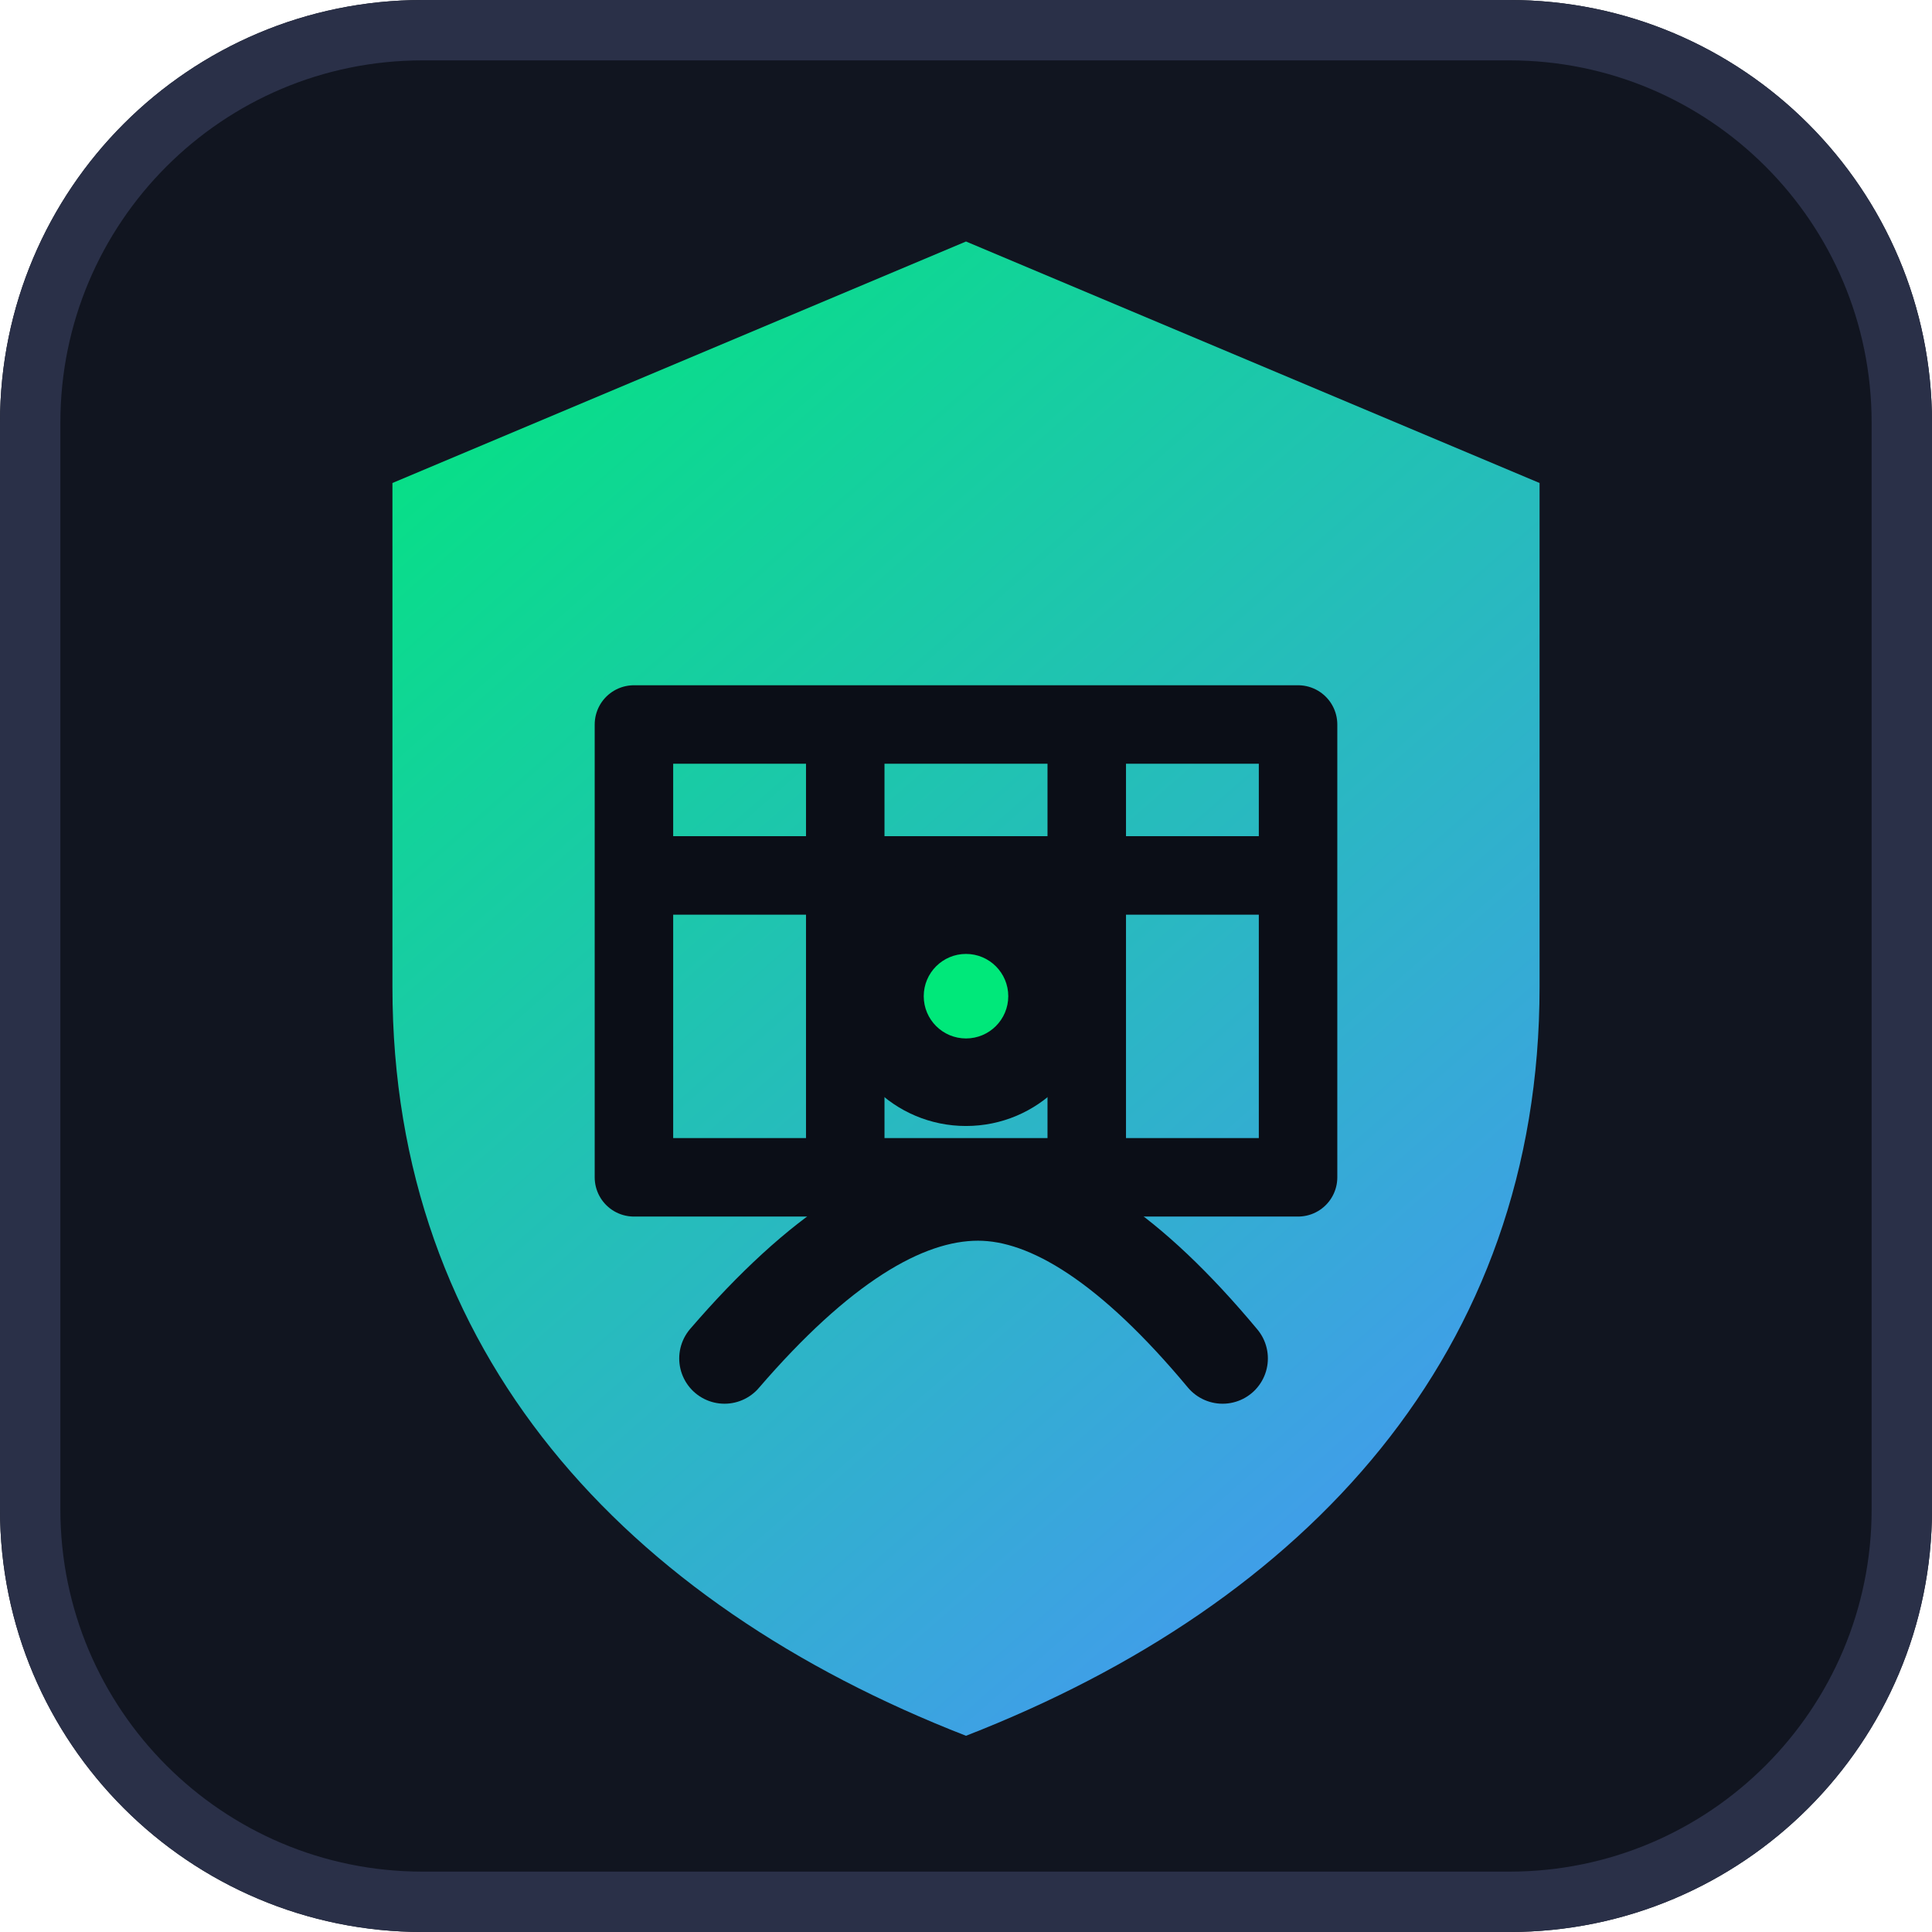
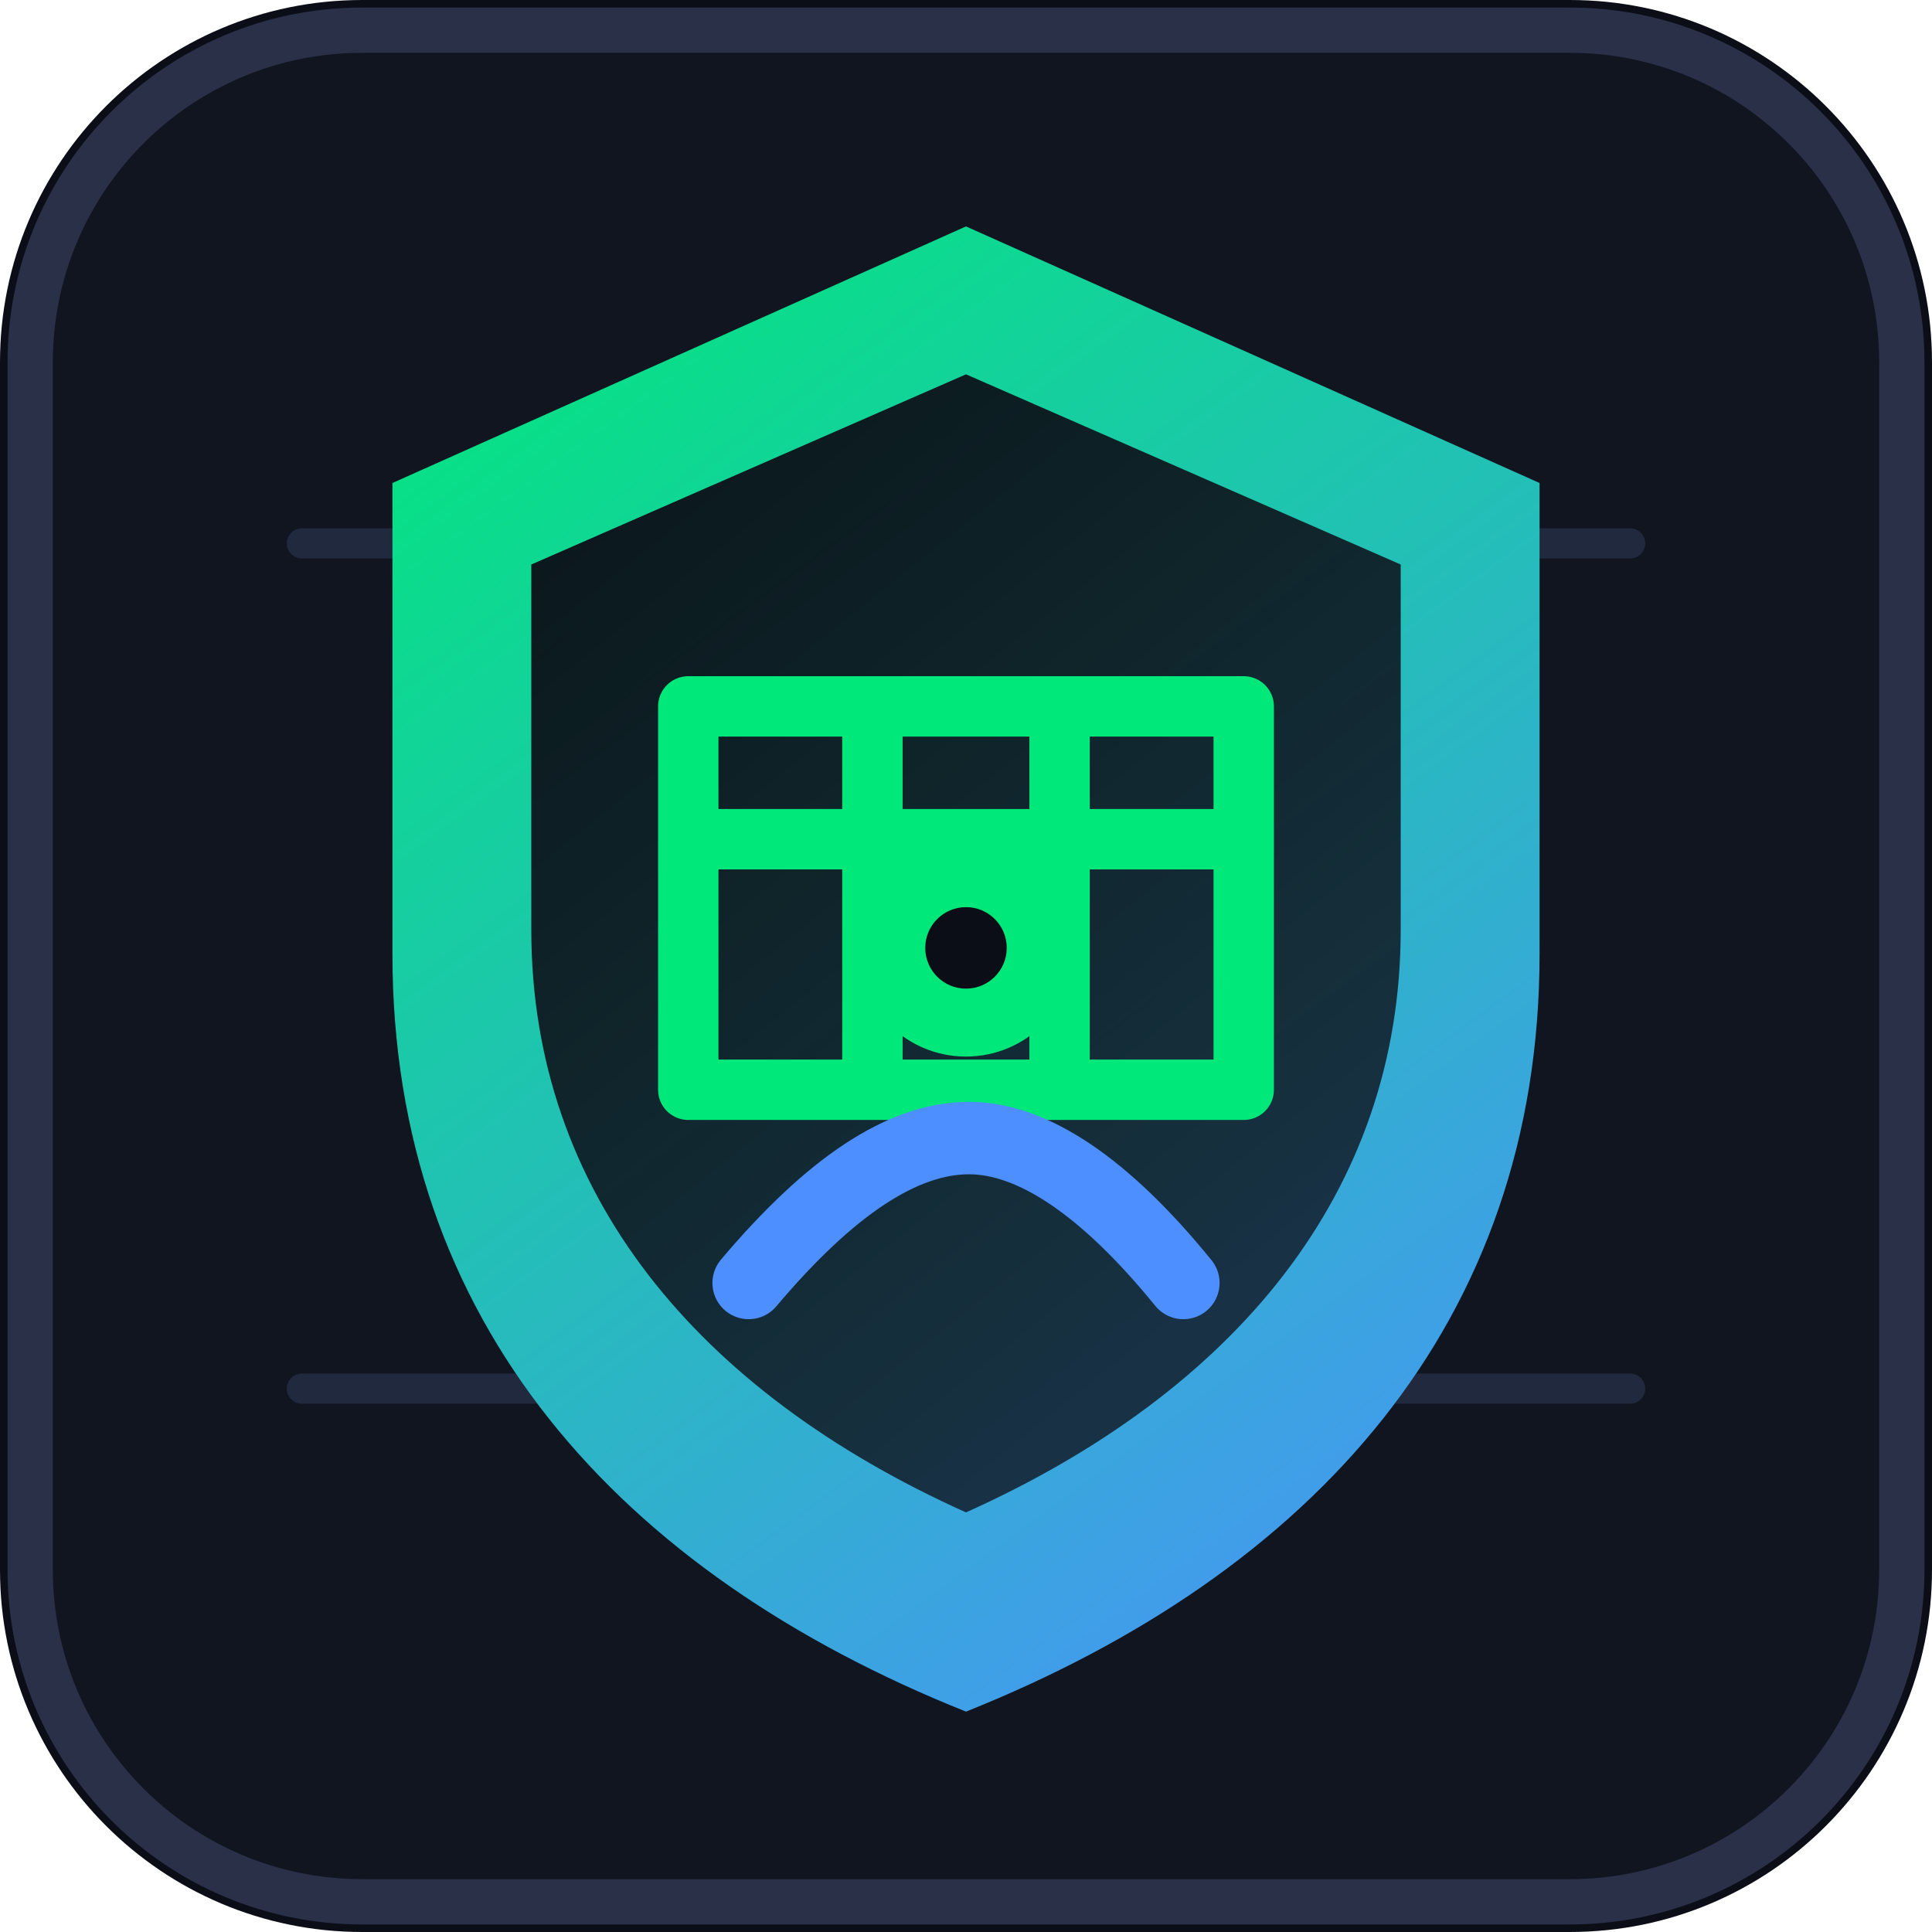
<svg xmlns="http://www.w3.org/2000/svg" viewBox="0 0 64 64" role="img" aria-labelledby="title">
  <defs>
-     <linearGradient id="g" x1="12" y1="8" x2="54" y2="56" gradientUnits="userSpaceOnUse">
+     <linearGradient id="crest" x1="14" y1="8" x2="50" y2="57" gradientUnits="userSpaceOnUse">
      <stop stop-color="#00e87a" />
      <stop offset="1" stop-color="#4d8fff" />
    </linearGradient>
+     <linearGradient id="field" x1="20" y1="17" x2="44" y2="47" gradientUnits="userSpaceOnUse">
+       <stop stop-color="#0b0e17" stop-opacity=".95" />
+       <stop offset="1" stop-color="#111520" stop-opacity=".78" />
+     </linearGradient>
  </defs>
-   <rect width="64" height="64" rx="14" fill="#111520" />
-   <rect x="1" y="1" width="62" height="62" rx="13" fill="none" stroke="#2a3048" stroke-width="2" />
-   <path d="M32 8 51 16v16.7c0 12.1-7.7 20.4-19 24.8-11.3-4.4-19-12.7-19-24.8V16L32 8Z" fill="url(#g)" />
-   <path d="M21 24h22v15H21V24Zm0 5h22M28 24v15M36 24v15" fill="none" stroke="#0b0e17" stroke-width="2.6" stroke-linecap="round" stroke-linejoin="round" />
-   <path d="M24 45c3.1-3.6 5.9-5.4 8.4-5.4 2.4 0 5.1 1.8 8.1 5.4" fill="none" stroke="#0b0e17" stroke-width="3" stroke-linecap="round" />
-   <circle cx="32" cy="33" r="4.3" fill="#0b0e17" />
-   <circle cx="32" cy="33" r="1.4" fill="#00e87a" />
+   <rect width="64" height="64" rx="12" fill="#0b0e17" />
+   <rect x="1" y="1" width="62" height="62" rx="11" fill="#111520" stroke="#2a3048" stroke-width="1.5" />
+   <path d="M10 18h44M10 46h44M32 9v46" stroke="#25304a" stroke-width="1" stroke-linecap="round" opacity=".72" />
+   <path d="M32 7.5 51 16v15.6c0 12.2-7.5 20.5-19 25.1-11.5-4.6-19-12.9-19-25.1V16l19-8.5Z" fill="url(#crest)" />
+   <path d="M32 12.4 46.4 18.7v12.1c0 8.7-5.5 15.3-14.4 19.3-8.9-4-14.4-10.6-14.4-19.3V18.7L32 12.4Z" fill="url(#field)" />
+   <path d="M22.8 23.4h18.4v12.7H22.8V23.4Zm0 4.4h18.4M28.9 23.4v12.7M35.1 23.4v12.7" fill="none" stroke="#00e87a" stroke-width="2" stroke-linecap="round" stroke-linejoin="round" />
+   <path d="M24.8 42.5c2.7-3.2 5.1-4.8 7.3-4.8 2.1 0 4.5 1.6 7.1 4.8" fill="none" stroke="#4d8fff" stroke-width="2.4" stroke-linecap="round" />
+   <circle cx="32" cy="31.4" r="3.6" fill="#00e87a" />
+   <circle cx="32" cy="31.4" r="1.35" fill="#0b0e17" />
</svg>
